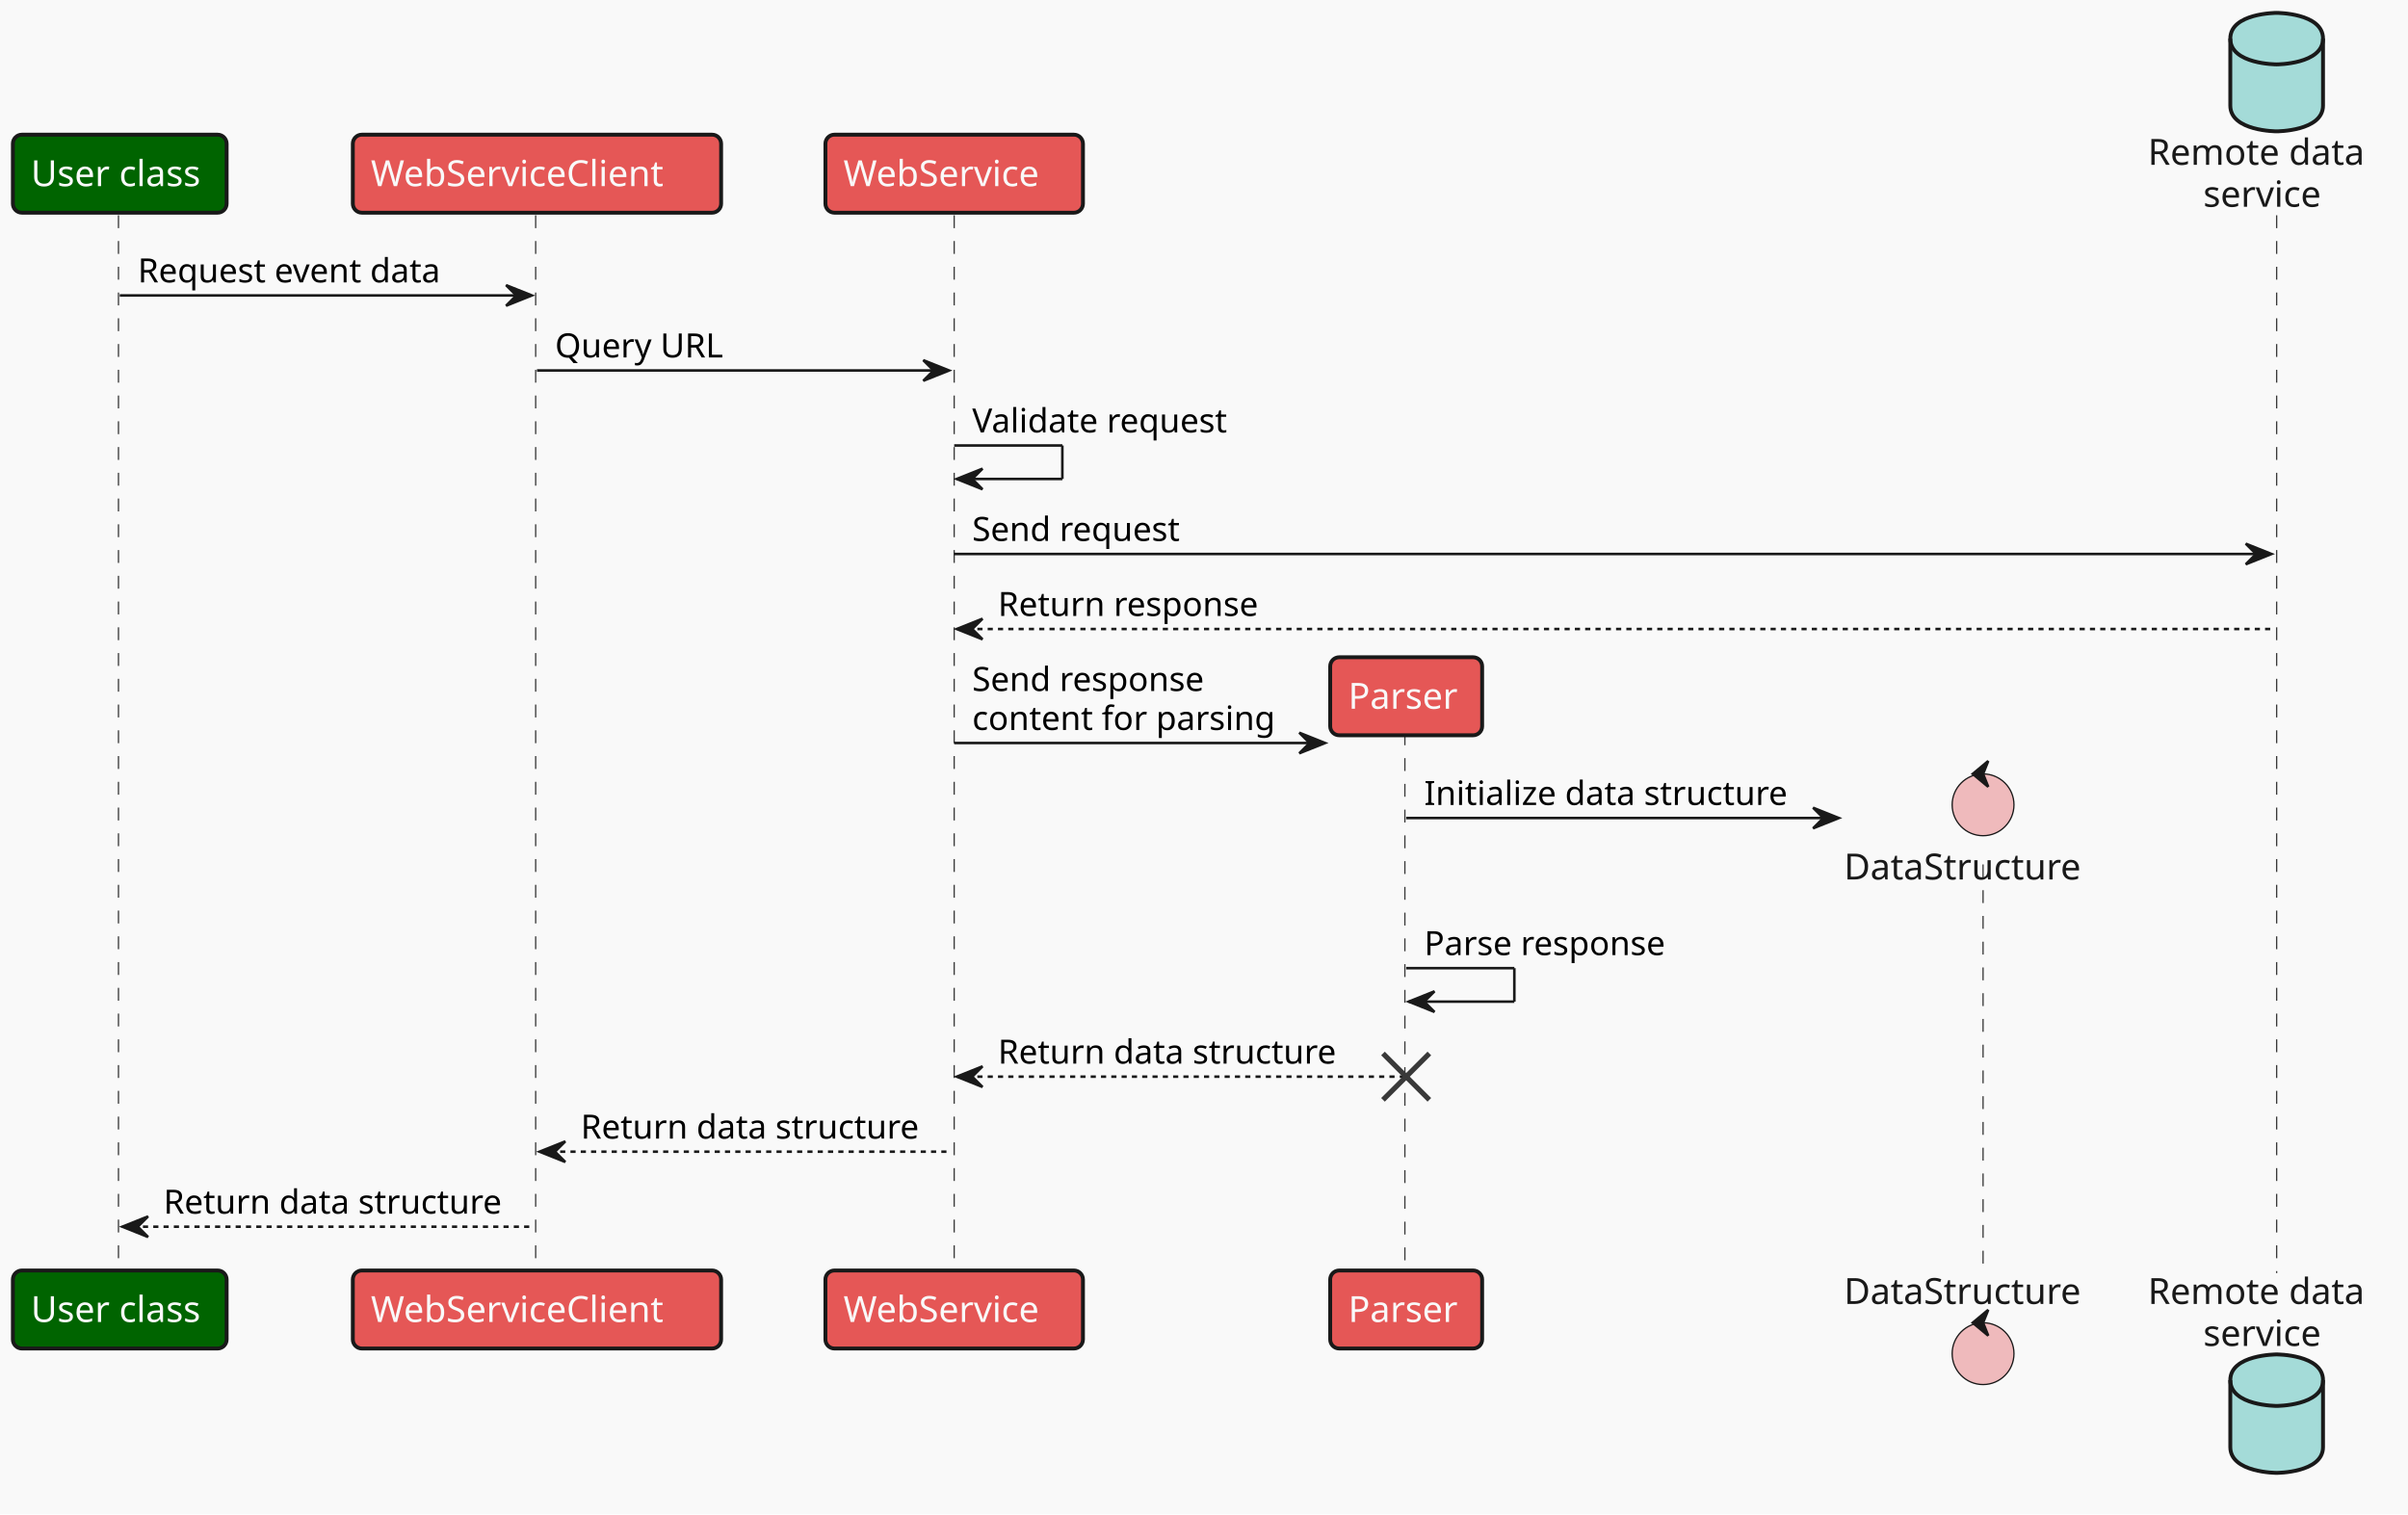
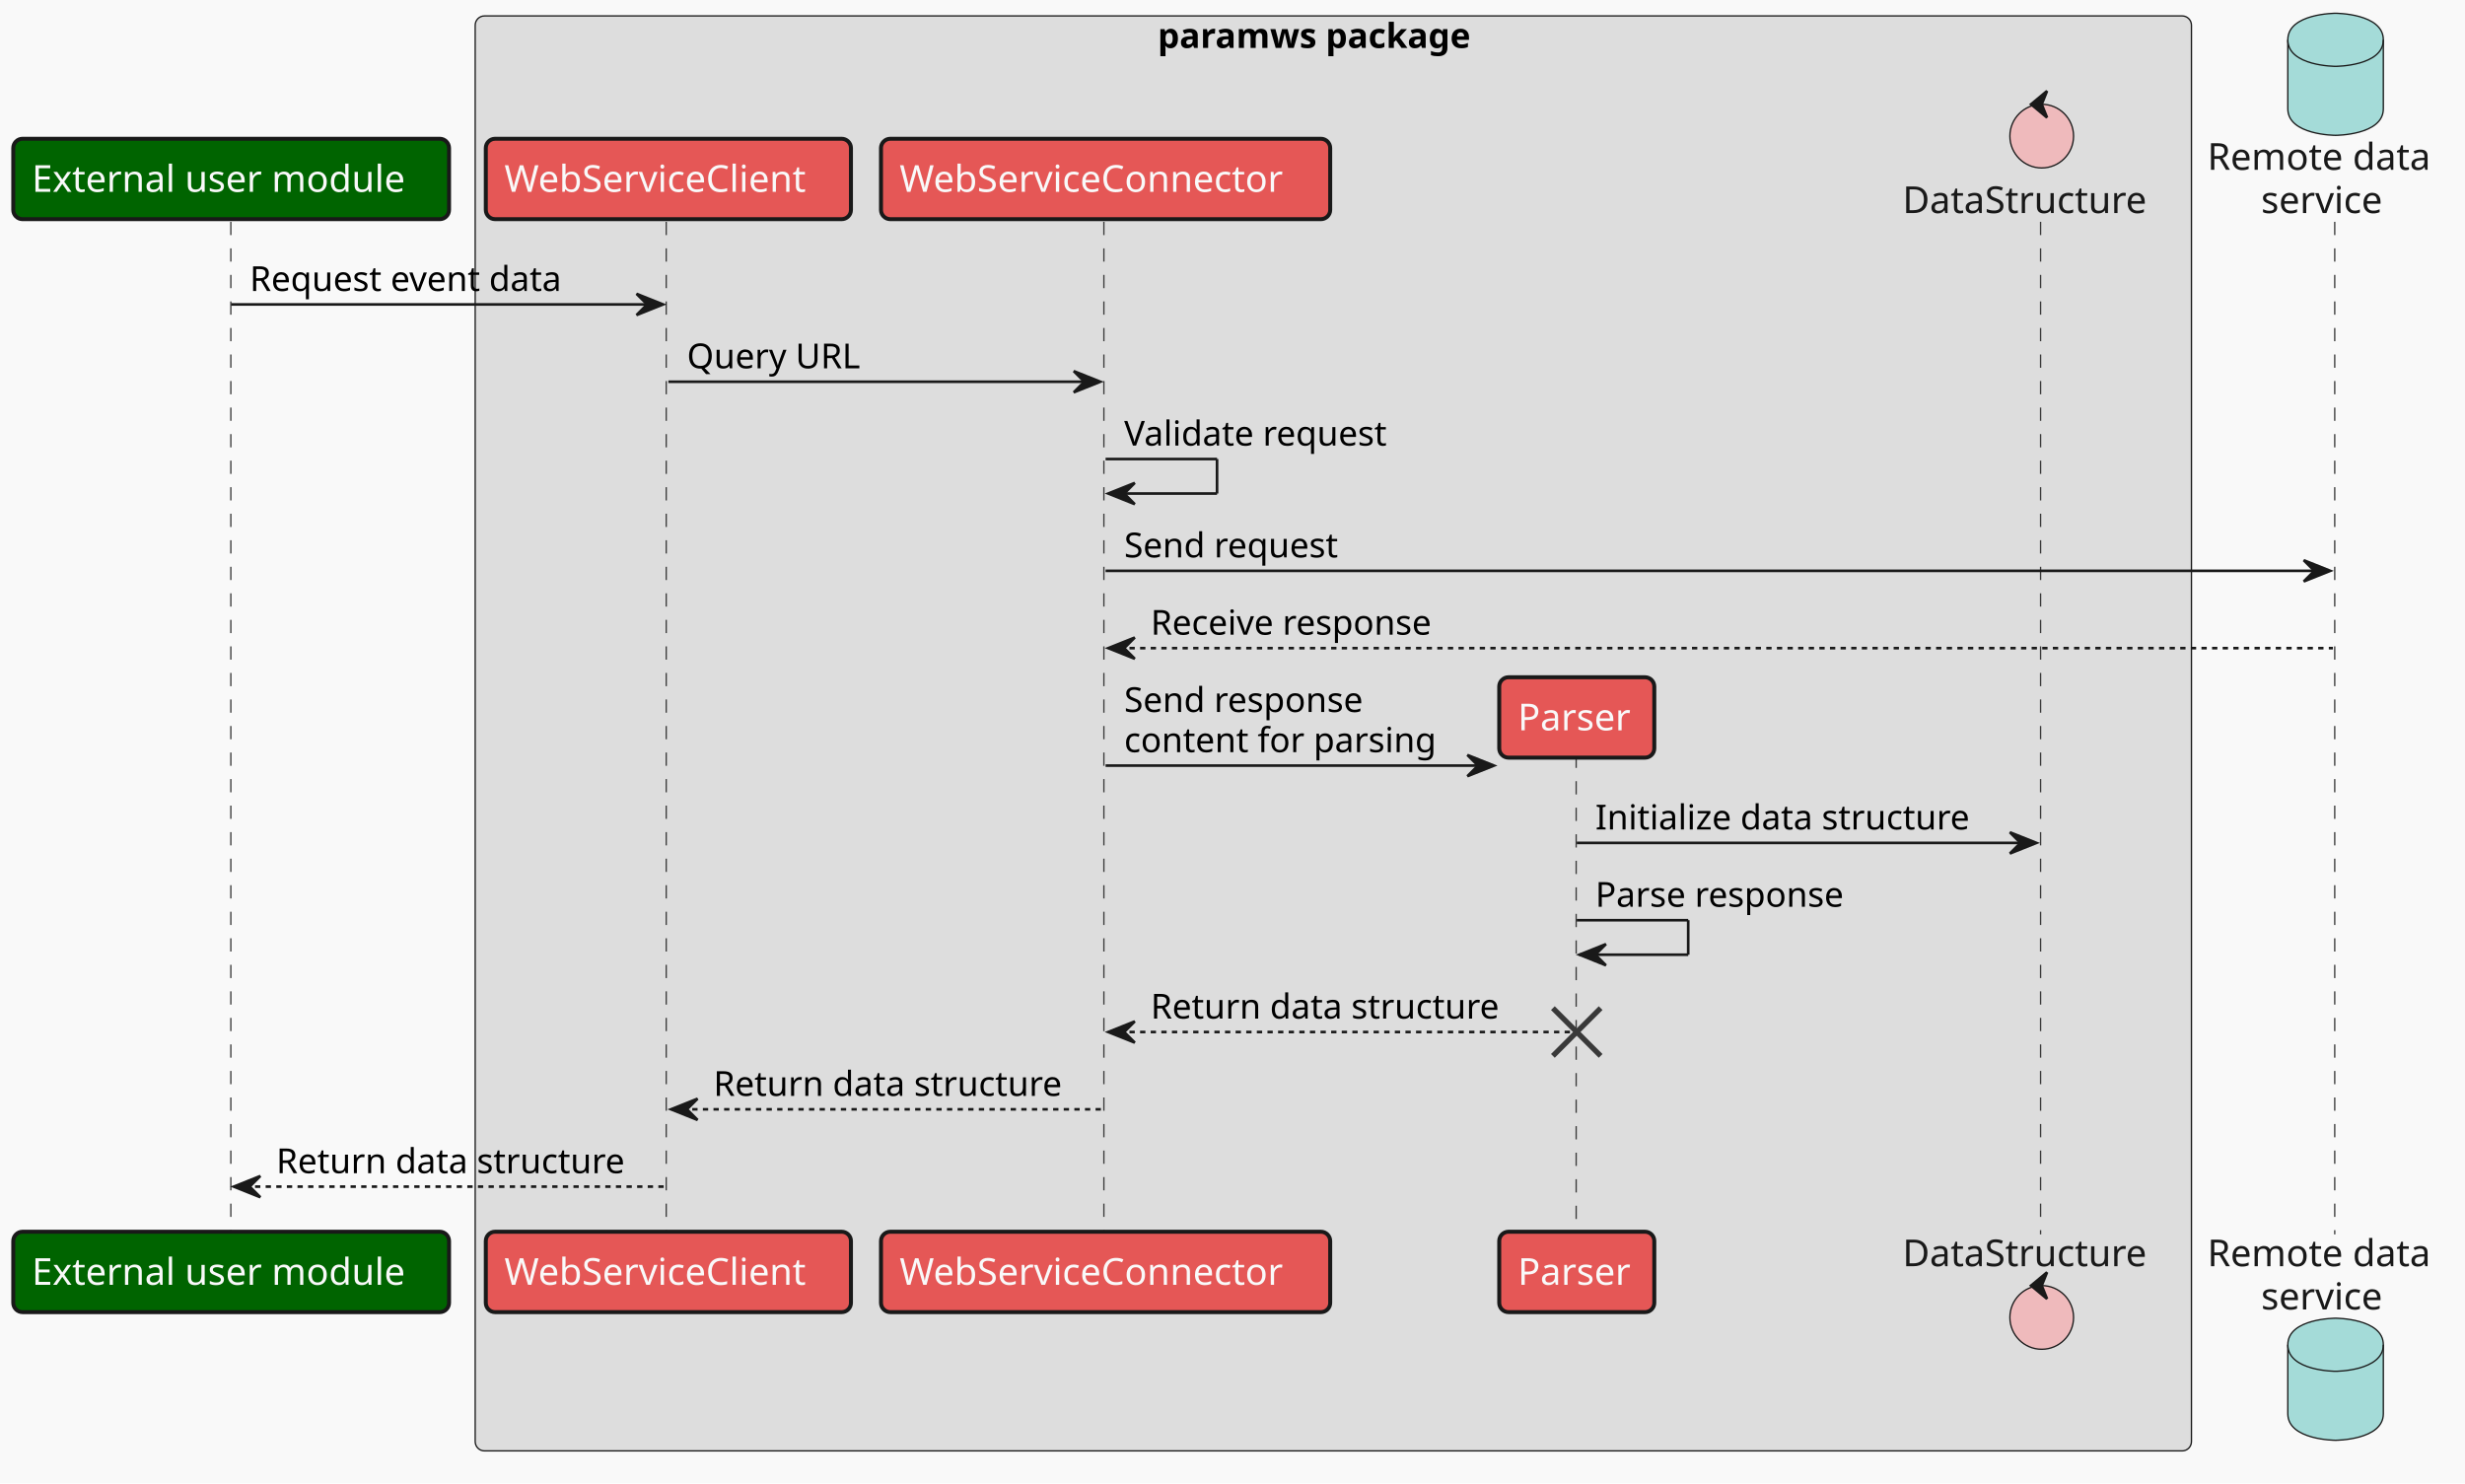
- <svg xmlns="http://www.w3.org/2000/svg" contentStyleType="text/css" height="588px" preserveAspectRatio="none" style="width:935px;height:588px;background:#F9F9F9;" version="1.1" viewBox="0 0 935 588" width="935px" zoomAndPan="magnify">
+ <svg xmlns="http://www.w3.org/2000/svg" contentStyleType="text/css" data-diagram-type="SEQUENCE" height="559px" preserveAspectRatio="none" style="width:929px;height:559px;background:#F9F9F9;" version="1.1" viewBox="0 0 929 559" width="929px" zoomAndPan="magnify">
  <defs />
  <g>
-     <rect fill="#F9F9F9" height="588" style="stroke:none;stroke-width:1.0;" width="935" x="0" y="0" />
-     <line style="stroke:#393939;stroke-width:0.5;stroke-dasharray:5.0,5.0;" x1="46" x2="46" y1="83.594" y2="494.352" />
-     <line style="stroke:#393939;stroke-width:0.5;stroke-dasharray:5.0,5.0;" x1="208" x2="208" y1="83.594" y2="494.352" />
-     <line style="stroke:#393939;stroke-width:0.5;stroke-dasharray:5.0,5.0;" x1="370.5" x2="370.5" y1="83.594" y2="494.352" />
-     <line style="stroke:#393939;stroke-width:0.5;stroke-dasharray:5.0,5.0;" x1="545.5" x2="545.5" y1="284.391" y2="494.352" />
-     <line style="stroke:#393939;stroke-width:0.5;stroke-dasharray:5.0,5.0;" x1="770" x2="770" y1="335.672" y2="494.352" />
-     <line style="stroke:#393939;stroke-width:0.5;stroke-dasharray:5.0,5.0;" x1="884" x2="884" y1="83.594" y2="494.352" />
-     <rect fill="#006400" height="30.297" rx="3.5" ry="3.5" style="stroke:#191919;stroke-width:1.5;" width="83" x="5" y="52.297" />
-     <text fill="#F9F9F9" font-family="sans-serif" font-size="14" lengthAdjust="spacing" textLength="69" x="12" y="72.292">User class</text>
-     <rect fill="#006400" height="30.297" rx="3.5" ry="3.5" style="stroke:#191919;stroke-width:1.5;" width="83" x="5" y="493.352" />
-     <text fill="#F9F9F9" font-family="sans-serif" font-size="14" lengthAdjust="spacing" textLength="69" x="12" y="513.347">User class</text>
-     <rect fill="#E55756" height="30.297" rx="3.5" ry="3.5" style="stroke:#191919;stroke-width:1.5;" width="143" x="137" y="52.297" />
-     <text fill="#F9F9F9" font-family="sans-serif" font-size="14" lengthAdjust="spacing" textLength="129" x="144" y="72.292">WebServiceClient</text>
-     <rect fill="#E55756" height="30.297" rx="3.5" ry="3.5" style="stroke:#191919;stroke-width:1.5;" width="143" x="137" y="493.352" />
-     <text fill="#F9F9F9" font-family="sans-serif" font-size="14" lengthAdjust="spacing" textLength="129" x="144" y="513.347">WebServiceClient</text>
-     <rect fill="#E55756" height="30.297" rx="3.5" ry="3.5" style="stroke:#191919;stroke-width:1.5;" width="100" x="320.5" y="52.297" />
-     <text fill="#F9F9F9" font-family="sans-serif" font-size="14" lengthAdjust="spacing" textLength="86" x="327.5" y="72.292">WebService</text>
-     <rect fill="#E55756" height="30.297" rx="3.5" ry="3.5" style="stroke:#191919;stroke-width:1.5;" width="100" x="320.5" y="493.352" />
-     <text fill="#F9F9F9" font-family="sans-serif" font-size="14" lengthAdjust="spacing" textLength="86" x="327.5" y="513.347">WebService</text>
-     <rect fill="#E55756" height="30.297" rx="3.5" ry="3.5" style="stroke:#191919;stroke-width:1.5;" width="59" x="516.5" y="493.352" />
-     <text fill="#F9F9F9" font-family="sans-serif" font-size="14" lengthAdjust="spacing" textLength="45" x="523.5" y="513.347">Parser</text>
-     <text fill="#191919" font-family="sans-serif" font-size="14" lengthAdjust="spacing" textLength="102" x="716" y="506.347">DataStructure</text>
-     <ellipse cx="770" cy="525.648" fill="#EFBABC" rx="12" ry="12" style="stroke:#191919;stroke-width:0.5;" />
-     <polygon fill="#191919" points="766,513.648,772,508.648,770,513.648,772,518.648,766,513.648" style="stroke:#191919;stroke-width:1.0;" />
-     <text fill="#191919" font-family="sans-serif" font-size="14" lengthAdjust="spacing" textLength="94" x="834" y="63.995">Remote data</text>
-     <text fill="#191919" font-family="sans-serif" font-size="14" lengthAdjust="spacing" textLength="51" x="855.5" y="80.292">service</text>
-     <path d="M866,15 C866,5 884,5 884,5 C884,5 902,5 902,15 L902,41 C902,51 884,51 884,51 C884,51 866,51 866,41 L866,15 " fill="#A4DBD8" style="stroke:#191919;stroke-width:1.5;" />
-     <path d="M866,15 C866,25 884,25 884,25 C884,25 902,25 902,15 " fill="none" style="stroke:#191919;stroke-width:1.5;" />
-     <text fill="#191919" font-family="sans-serif" font-size="14" lengthAdjust="spacing" textLength="94" x="834" y="506.347">Remote data</text>
-     <text fill="#191919" font-family="sans-serif" font-size="14" lengthAdjust="spacing" textLength="51" x="855.5" y="522.644">service</text>
-     <path d="M866,535.945 C866,525.945 884,525.945 884,525.945 C884,525.945 902,525.945 902,535.945 L902,561.945 C902,571.945 884,571.945 884,571.945 C884,571.945 866,571.945 866,561.945 L866,535.945 " fill="#A4DBD8" style="stroke:#191919;stroke-width:1.5;" />
-     <path d="M866,535.945 C866,545.945 884,545.945 884,545.945 C884,545.945 902,545.945 902,535.945 " fill="none" style="stroke:#191919;stroke-width:1.5;" />
-     <polygon fill="#191919" points="196.5,110.727,206.5,114.727,196.5,118.727,200.5,114.727" style="stroke:#191919;stroke-width:1.0;" />
-     <line style="stroke:#191919;stroke-width:1.0;" x1="46.5" x2="202.5" y1="114.727" y2="114.727" />
-     <text fill="#000000" font-family="sans-serif" font-size="13" lengthAdjust="spacing" textLength="127" x="53.5" y="109.661">Request event data</text>
-     <polygon fill="#191919" points="358.5,139.859,368.5,143.859,358.5,147.859,362.5,143.859" style="stroke:#191919;stroke-width:1.0;" />
-     <line style="stroke:#191919;stroke-width:1.0;" x1="208.5" x2="364.5" y1="143.859" y2="143.859" />
-     <text fill="#000000" font-family="sans-serif" font-size="13" lengthAdjust="spacing" textLength="68" x="215.5" y="138.793">Query URL</text>
-     <line style="stroke:#191919;stroke-width:1.0;" x1="370.5" x2="412.5" y1="172.992" y2="172.992" />
-     <line style="stroke:#191919;stroke-width:1.0;" x1="412.5" x2="412.5" y1="172.992" y2="185.992" />
-     <line style="stroke:#191919;stroke-width:1.0;" x1="371.5" x2="412.5" y1="185.992" y2="185.992" />
-     <polygon fill="#191919" points="381.5,181.992,371.5,185.992,381.5,189.992,377.5,185.992" style="stroke:#191919;stroke-width:1.0;" />
-     <text fill="#000000" font-family="sans-serif" font-size="13" lengthAdjust="spacing" textLength="105" x="377.5" y="167.926">Validate request</text>
-     <polygon fill="#191919" points="872,211.125,882,215.125,872,219.125,876,215.125" style="stroke:#191919;stroke-width:1.0;" />
-     <line style="stroke:#191919;stroke-width:1.0;" x1="370.5" x2="878" y1="215.125" y2="215.125" />
-     <text fill="#000000" font-family="sans-serif" font-size="13" lengthAdjust="spacing" textLength="85" x="377.5" y="210.059">Send request</text>
-     <polygon fill="#191919" points="381.5,240.258,371.5,244.258,381.5,248.258,377.5,244.258" style="stroke:#191919;stroke-width:1.0;" />
-     <line style="stroke:#191919;stroke-width:1.0;stroke-dasharray:2.0,2.0;" x1="375.5" x2="883" y1="244.258" y2="244.258" />
-     <text fill="#000000" font-family="sans-serif" font-size="13" lengthAdjust="spacing" textLength="106" x="387.5" y="239.192">Return response</text>
-     <polygon fill="#191919" points="504.5,284.523,514.5,288.523,504.5,292.523,508.5,288.523" style="stroke:#191919;stroke-width:1.0;" />
-     <line style="stroke:#191919;stroke-width:1.0;" x1="370.5" x2="510.5" y1="288.523" y2="288.523" />
-     <text fill="#000000" font-family="sans-serif" font-size="13" lengthAdjust="spacing" textLength="95" x="377.5" y="268.325">Send response</text>
-     <text fill="#000000" font-family="sans-serif" font-size="13" lengthAdjust="spacing" textLength="122" x="377.5" y="283.457">content for parsing</text>
-     <rect fill="#E55756" height="30.297" rx="3.5" ry="3.5" style="stroke:#191919;stroke-width:1.5;" width="59" x="516.5" y="255.227" />
-     <text fill="#F9F9F9" font-family="sans-serif" font-size="14" lengthAdjust="spacing" textLength="45" x="523.5" y="275.222">Parser</text>
-     <polygon fill="#191919" points="704,313.656,714,317.656,704,321.656,708,317.656" style="stroke:#191919;stroke-width:1.0;" />
-     <line style="stroke:#191919;stroke-width:1.0;" x1="546" x2="710" y1="317.656" y2="317.656" />
-     <text fill="#000000" font-family="sans-serif" font-size="13" lengthAdjust="spacing" textLength="146" x="553" y="312.59">Initialize data structure</text>
-     <text fill="#191919" font-family="sans-serif" font-size="14" lengthAdjust="spacing" textLength="102" x="716" y="341.519">DataStructure</text>
-     <ellipse cx="770" cy="312.523" fill="#EFBABC" rx="12" ry="12" style="stroke:#191919;stroke-width:0.5;" />
-     <polygon fill="#191919" points="766,300.523,772,295.523,770,300.523,772,305.523,766,300.523" style="stroke:#191919;stroke-width:1.0;" />
-     <line style="stroke:#191919;stroke-width:1.0;" x1="546" x2="588" y1="375.953" y2="375.953" />
-     <line style="stroke:#191919;stroke-width:1.0;" x1="588" x2="588" y1="375.953" y2="388.953" />
-     <line style="stroke:#191919;stroke-width:1.0;" x1="547" x2="588" y1="388.953" y2="388.953" />
-     <polygon fill="#191919" points="557,384.953,547,388.953,557,392.953,553,388.953" style="stroke:#191919;stroke-width:1.0;" />
-     <text fill="#000000" font-family="sans-serif" font-size="13" lengthAdjust="spacing" textLength="99" x="553" y="370.887">Parse response</text>
-     <polygon fill="#191919" points="381.5,414.086,371.5,418.086,381.5,422.086,377.5,418.086" style="stroke:#191919;stroke-width:1.0;" />
-     <line style="stroke:#191919;stroke-width:1.0;stroke-dasharray:2.0,2.0;" x1="375.5" x2="545" y1="418.086" y2="418.086" />
-     <text fill="#000000" font-family="sans-serif" font-size="13" lengthAdjust="spacing" textLength="138" x="387.5" y="413.02">Return data structure</text>
-     <line style="stroke:#393939;stroke-width:2.0;" x1="537" x2="555" y1="409.086" y2="427.086" />
-     <line style="stroke:#393939;stroke-width:2.0;" x1="537" x2="555" y1="427.086" y2="409.086" />
-     <polygon fill="#191919" points="219.5,443.219,209.5,447.219,219.5,451.219,215.5,447.219" style="stroke:#191919;stroke-width:1.0;" />
-     <line style="stroke:#191919;stroke-width:1.0;stroke-dasharray:2.0,2.0;" x1="213.5" x2="369.5" y1="447.219" y2="447.219" />
-     <text fill="#000000" font-family="sans-serif" font-size="13" lengthAdjust="spacing" textLength="138" x="225.5" y="442.153">Return data structure</text>
-     <polygon fill="#191919" points="57.5,472.352,47.5,476.352,57.5,480.352,53.5,476.352" style="stroke:#191919;stroke-width:1.0;" />
-     <line style="stroke:#191919;stroke-width:1.0;stroke-dasharray:2.0,2.0;" x1="51.5" x2="207.5" y1="476.352" y2="476.352" />
-     <text fill="#000000" font-family="sans-serif" font-size="13" lengthAdjust="spacing" textLength="138" x="63.5" y="471.286">Return data structure</text>
+     <rect fill="#F9F9F9" height="559" style="stroke:none;stroke-width:1;" width="929" x="0" y="0" />
+     <rect fill="#DDDDDD" height="540.781" rx="3.5" ry="3.5" style="stroke:#181818;stroke-width:0.5;" width="646.82" x="179.088" y="6" />
+     <text fill="#000000" font-family="sans-serif" font-size="13" font-weight="bold" lengthAdjust="spacing" textLength="132.406" x="436.295" y="18.067">paramws package</text>
+     <g>
+       <rect fill="#000000" fill-opacity="0" height="381.594" width="8" x="83.117" y="83.594" />
+       <line style="stroke:#393939;stroke-width:0.5;stroke-dasharray:5,5;" x1="87" x2="87" y1="83.594" y2="465.188" />
+     </g>
+     <g>
+       <rect fill="#000000" fill-opacity="0" height="381.594" width="8" x="247.895" y="83.594" />
+       <line style="stroke:#393939;stroke-width:0.5;stroke-dasharray:5,5;" x1="251.088" x2="251.088" y1="83.594" y2="465.188" />
+     </g>
+     <g>
+       <rect fill="#000000" fill-opacity="0" height="381.594" width="8" x="412.673" y="83.594" />
+       <line style="stroke:#393939;stroke-width:0.5;stroke-dasharray:5,5;" x1="416.027" x2="416.027" y1="83.594" y2="465.188" />
+     </g>
+     <g>
+       <rect fill="#000000" fill-opacity="0" height="180.797" width="8" x="590.244" y="284.391" />
+       <line style="stroke:#393939;stroke-width:0.5;stroke-dasharray:5,5;" x1="594.024" x2="594.024" y1="284.391" y2="465.188" />
+     </g>
+     <g>
+       <rect fill="#000000" fill-opacity="0" height="381.594" width="8" x="765.477" y="83.594" />
+       <line style="stroke:#393939;stroke-width:0.5;stroke-dasharray:5,5;" x1="769.046" x2="769.046" y1="83.594" y2="465.188" />
+     </g>
+     <g>
+       <rect fill="#000000" fill-opacity="0" height="381.594" width="8" x="876.223" y="83.594" />
+       <line style="stroke:#393939;stroke-width:0.5;stroke-dasharray:5,5;" x1="879.908" x2="879.908" y1="83.594" y2="465.188" />
+     </g>
+     <g class="participant participant-head" data-participant="user">
+       <rect fill="#006400" height="30.297" rx="3.5" ry="3.5" style="stroke:#191919;stroke-width:1.5;" width="164.233" x="5" y="52.297" />
+       <text fill="#F9F9F9" font-family="sans-serif" font-size="14" lengthAdjust="spacing" textLength="150.233" x="12" y="72.292">External user module</text>
+     </g>
+     <g class="participant participant-tail" data-participant="user">
+       <rect fill="#006400" height="30.297" rx="3.5" ry="3.5" style="stroke:#191919;stroke-width:1.5;" width="164.233" x="5" y="464.188" />
+       <text fill="#F9F9F9" font-family="sans-serif" font-size="14" lengthAdjust="spacing" textLength="150.233" x="12" y="484.183">External user module</text>
+     </g>
+     <g class="participant participant-head" data-participant="wsc">
+       <rect fill="#E55756" height="30.297" rx="3.5" ry="3.5" style="stroke:#191919;stroke-width:1.5;" width="137.614" x="183.088" y="52.297" />
+       <text fill="#F9F9F9" font-family="sans-serif" font-size="14" lengthAdjust="spacing" textLength="123.614" x="190.088" y="72.292">WebServiceClient</text>
+     </g>
+     <g class="participant participant-tail" data-participant="wsc">
+       <rect fill="#E55756" height="30.297" rx="3.5" ry="3.5" style="stroke:#191919;stroke-width:1.5;" width="137.614" x="183.088" y="464.188" />
+       <text fill="#F9F9F9" font-family="sans-serif" font-size="14" lengthAdjust="spacing" textLength="123.614" x="190.088" y="484.183">WebServiceClient</text>
+     </g>
+     <g class="participant participant-head" data-participant="ws">
+       <rect fill="#E55756" height="30.297" rx="3.5" ry="3.5" style="stroke:#191919;stroke-width:1.5;" width="169.292" x="332.027" y="52.297" />
+       <text fill="#F9F9F9" font-family="sans-serif" font-size="14" lengthAdjust="spacing" textLength="155.292" x="339.027" y="72.292">WebServiceConnector</text>
+     </g>
+     <g class="participant participant-tail" data-participant="ws">
+       <rect fill="#E55756" height="30.297" rx="3.5" ry="3.5" style="stroke:#191919;stroke-width:1.5;" width="169.292" x="332.027" y="464.188" />
+       <text fill="#F9F9F9" font-family="sans-serif" font-size="14" lengthAdjust="spacing" textLength="155.292" x="339.027" y="484.183">WebServiceConnector</text>
+     </g>
+     <g class="participant participant-tail" data-participant="p">
+       <rect fill="#E55756" height="30.297" rx="3.5" ry="3.5" style="stroke:#191919;stroke-width:1.5;" width="58.44" x="565.024" y="464.188" />
+       <text fill="#F9F9F9" font-family="sans-serif" font-size="14" lengthAdjust="spacing" textLength="44.44" x="572.024" y="484.183">Parser</text>
+     </g>
+     <g class="participant participant-head" data-participant="DStr">
+       <text fill="#191919" font-family="sans-serif" font-size="14" lengthAdjust="spacing" textLength="98.861" x="717.046" y="80.292">DataStructure</text>
+       <ellipse cx="769.477" cy="51.297" fill="#EFBABC" rx="12" ry="12" style="stroke:#191919;stroke-width:0.5;" />
+       <polygon fill="#191919" points="765.477,39.297,771.477,34.297,769.477,39.297,771.477,44.297,765.477,39.297" style="stroke:#191919;stroke-width:1;" />
+     </g>
+     <g class="participant participant-tail" data-participant="DStr">
+       <text fill="#191919" font-family="sans-serif" font-size="14" lengthAdjust="spacing" textLength="98.861" x="717.046" y="477.183">DataStructure</text>
+       <ellipse cx="769.477" cy="496.484" fill="#EFBABC" rx="12" ry="12" style="stroke:#191919;stroke-width:0.5;" />
+       <polygon fill="#191919" points="765.477,484.484,771.477,479.484,769.477,484.484,771.477,489.484,765.477,484.484" style="stroke:#191919;stroke-width:1;" />
+     </g>
+     <g class="participant participant-head" data-participant="ds">
+       <text fill="#191919" font-family="sans-serif" font-size="14" lengthAdjust="spacing" textLength="90.631" x="831.908" y="63.995">Remote data</text>
+       <text fill="#191919" font-family="sans-serif" font-size="14" lengthAdjust="spacing" textLength="50.148" x="852.149" y="80.292">service</text>
+       <path d="M862.223,15 C862.223,5 880.223,5 880.223,5 C880.223,5 898.223,5 898.223,15 L898.223,41 C898.223,51 880.223,51 880.223,51 C880.223,51 862.223,51 862.223,41 L862.223,15" fill="#A4DBD8" style="stroke:#191919;stroke-width:0.5;" />
+       <path d="M862.223,15 C862.223,25 880.223,25 880.223,25 C880.223,25 898.223,25 898.223,15" fill="none" style="stroke:#191919;stroke-width:0.5;" />
+     </g>
+     <g class="participant participant-tail" data-participant="ds">
+       <text fill="#191919" font-family="sans-serif" font-size="14" lengthAdjust="spacing" textLength="90.631" x="831.908" y="477.183">Remote data</text>
+       <text fill="#191919" font-family="sans-serif" font-size="14" lengthAdjust="spacing" textLength="50.148" x="852.149" y="493.479">service</text>
+       <path d="M862.223,506.781 C862.223,496.781 880.223,496.781 880.223,496.781 C880.223,496.781 898.223,496.781 898.223,506.781 L898.223,532.781 C898.223,542.781 880.223,542.781 880.223,542.781 C880.223,542.781 862.223,542.781 862.223,532.781 L862.223,506.781" fill="#A4DBD8" style="stroke:#191919;stroke-width:0.5;" />
+       <path d="M862.223,506.781 C862.223,516.781 880.223,516.781 880.223,516.781 C880.223,516.781 898.223,516.781 898.223,506.781" fill="none" style="stroke:#191919;stroke-width:0.5;" />
+     </g>
+     <g class="message" data-participant-1="user" data-participant-2="wsc">
+       <polygon fill="#191919" points="239.895,110.727,249.895,114.727,239.895,118.727,243.895,114.727" style="stroke:#191919;stroke-width:1;" />
+       <line style="stroke:#191919;stroke-width:1;" x1="87.117" x2="245.895" y1="114.727" y2="114.727" />
+       <text fill="#000000" font-family="sans-serif" font-size="13" lengthAdjust="spacing" textLength="127.962" x="94.117" y="109.661">Request event data</text>
+     </g>
+     <g class="message" data-participant-1="wsc" data-participant-2="ws">
+       <polygon fill="#191919" points="404.673,139.859,414.673,143.859,404.673,147.859,408.673,143.859" style="stroke:#191919;stroke-width:1;" />
+       <line style="stroke:#191919;stroke-width:1;" x1="251.895" x2="410.673" y1="143.859" y2="143.859" />
+       <text fill="#000000" font-family="sans-serif" font-size="13" lengthAdjust="spacing" textLength="69.431" x="258.895" y="138.793">Query URL</text>
+     </g>
+     <g class="message" data-participant-1="ws" data-participant-2="ws">
+       <line style="stroke:#191919;stroke-width:1;" x1="416.673" x2="458.673" y1="172.992" y2="172.992" />
+       <line style="stroke:#191919;stroke-width:1;" x1="458.673" x2="458.673" y1="172.992" y2="185.992" />
+       <line style="stroke:#191919;stroke-width:1;" x1="417.673" x2="458.673" y1="185.992" y2="185.992" />
+       <polygon fill="#191919" points="427.673,181.992,417.673,185.992,427.673,189.992,423.673,185.992" style="stroke:#191919;stroke-width:1;" />
+       <text fill="#000000" font-family="sans-serif" font-size="13" lengthAdjust="spacing" textLength="107.231" x="423.673" y="167.926">Validate request</text>
+     </g>
+     <g class="message" data-participant-1="ws" data-participant-2="ds">
+       <polygon fill="#191919" points="868.223,211.125,878.223,215.125,868.223,219.125,872.223,215.125" style="stroke:#191919;stroke-width:1;" />
+       <line style="stroke:#191919;stroke-width:1;" x1="416.673" x2="874.223" y1="215.125" y2="215.125" />
+       <text fill="#000000" font-family="sans-serif" font-size="13" lengthAdjust="spacing" textLength="86.576" x="423.673" y="210.059">Send request</text>
+     </g>
+     <g class="message" data-participant-1="ds" data-participant-2="ws">
+       <polygon fill="#191919" points="427.673,240.258,417.673,244.258,427.673,248.258,423.673,244.258" style="stroke:#191919;stroke-width:1;" />
+       <line style="stroke:#191919;stroke-width:1;stroke-dasharray:2,2;" x1="421.673" x2="879.223" y1="244.258" y2="244.258" />
+       <text fill="#000000" font-family="sans-serif" font-size="13" lengthAdjust="spacing" textLength="114.943" x="433.673" y="239.192">Receive response</text>
+     </g>
+     <g class="message" data-participant-1="ws" data-participant-2="p">
+       <polygon fill="#191919" points="553.024,284.523,563.024,288.523,553.024,292.523,557.024,288.523" style="stroke:#191919;stroke-width:1;" />
+       <line style="stroke:#191919;stroke-width:1;" x1="416.673" x2="559.024" y1="288.523" y2="288.523" />
+       <text fill="#000000" font-family="sans-serif" font-size="13" lengthAdjust="spacing" textLength="96.205" x="423.673" y="268.325">Send response</text>
+       <text fill="#000000" font-family="sans-serif" font-size="13" lengthAdjust="spacing" textLength="124.351" x="423.673" y="283.457">content for parsing</text>
+     </g>
+     <rect fill="#E55756" height="30.297" rx="3.5" ry="3.5" style="stroke:#191919;stroke-width:1.5;" width="58.44" x="565.024" y="255.227" />
+     <text fill="#F9F9F9" font-family="sans-serif" font-size="14" lengthAdjust="spacing" textLength="44.44" x="572.024" y="275.222">Parser</text>
+     <g class="message" data-participant-1="p" data-participant-2="DStr">
+       <polygon fill="#191919" points="757.477,313.656,767.477,317.656,757.477,321.656,761.477,317.656" style="stroke:#191919;stroke-width:1;" />
+       <line style="stroke:#191919;stroke-width:1;" x1="594.244" x2="763.477" y1="317.656" y2="317.656" />
+       <text fill="#000000" font-family="sans-serif" font-size="13" lengthAdjust="spacing" textLength="151.233" x="601.244" y="312.59">Initialize data structure</text>
+     </g>
+     <g class="message" data-participant-1="p" data-participant-2="p">
+       <line style="stroke:#191919;stroke-width:1;" x1="594.244" x2="636.244" y1="346.789" y2="346.789" />
+       <line style="stroke:#191919;stroke-width:1;" x1="636.244" x2="636.244" y1="346.789" y2="359.789" />
+       <line style="stroke:#191919;stroke-width:1;" x1="595.244" x2="636.244" y1="359.789" y2="359.789" />
+       <polygon fill="#191919" points="605.244,355.789,595.244,359.789,605.244,363.789,601.244,359.789" style="stroke:#191919;stroke-width:1;" />
+       <text fill="#000000" font-family="sans-serif" font-size="13" lengthAdjust="spacing" textLength="99.385" x="601.244" y="341.723">Parse response</text>
+     </g>
+     <g class="message" data-participant-1="p" data-participant-2="ws">
+       <polygon fill="#191919" points="427.673,384.922,417.673,388.922,427.673,392.922,423.673,388.922" style="stroke:#191919;stroke-width:1;" />
+       <line style="stroke:#191919;stroke-width:1;stroke-dasharray:2,2;" x1="421.673" x2="593.244" y1="388.922" y2="388.922" />
+       <text fill="#000000" font-family="sans-serif" font-size="13" lengthAdjust="spacing" textLength="140.778" x="433.673" y="383.856">Return data structure</text>
+     </g>
+     <line style="stroke:#393939;stroke-width:2;" x1="585.244" x2="603.244" y1="379.922" y2="397.922" />
+     <line style="stroke:#393939;stroke-width:2;" x1="585.244" x2="603.244" y1="397.922" y2="379.922" />
+     <g class="message" data-participant-1="ws" data-participant-2="wsc">
+       <polygon fill="#191919" points="262.895,414.055,252.895,418.055,262.895,422.055,258.895,418.055" style="stroke:#191919;stroke-width:1;" />
+       <line style="stroke:#191919;stroke-width:1;stroke-dasharray:2,2;" x1="256.895" x2="415.673" y1="418.055" y2="418.055" />
+       <text fill="#000000" font-family="sans-serif" font-size="13" lengthAdjust="spacing" textLength="140.778" x="268.895" y="412.989">Return data structure</text>
+     </g>
+     <g class="message" data-participant-1="wsc" data-participant-2="user">
+       <polygon fill="#191919" points="98.117,443.188,88.117,447.188,98.117,451.188,94.117,447.188" style="stroke:#191919;stroke-width:1;" />
+       <line style="stroke:#191919;stroke-width:1;stroke-dasharray:2,2;" x1="92.117" x2="250.895" y1="447.188" y2="447.188" />
+       <text fill="#000000" font-family="sans-serif" font-size="13" lengthAdjust="spacing" textLength="140.778" x="104.117" y="442.122">Return data structure</text>
+     </g>
  </g>
</svg>
